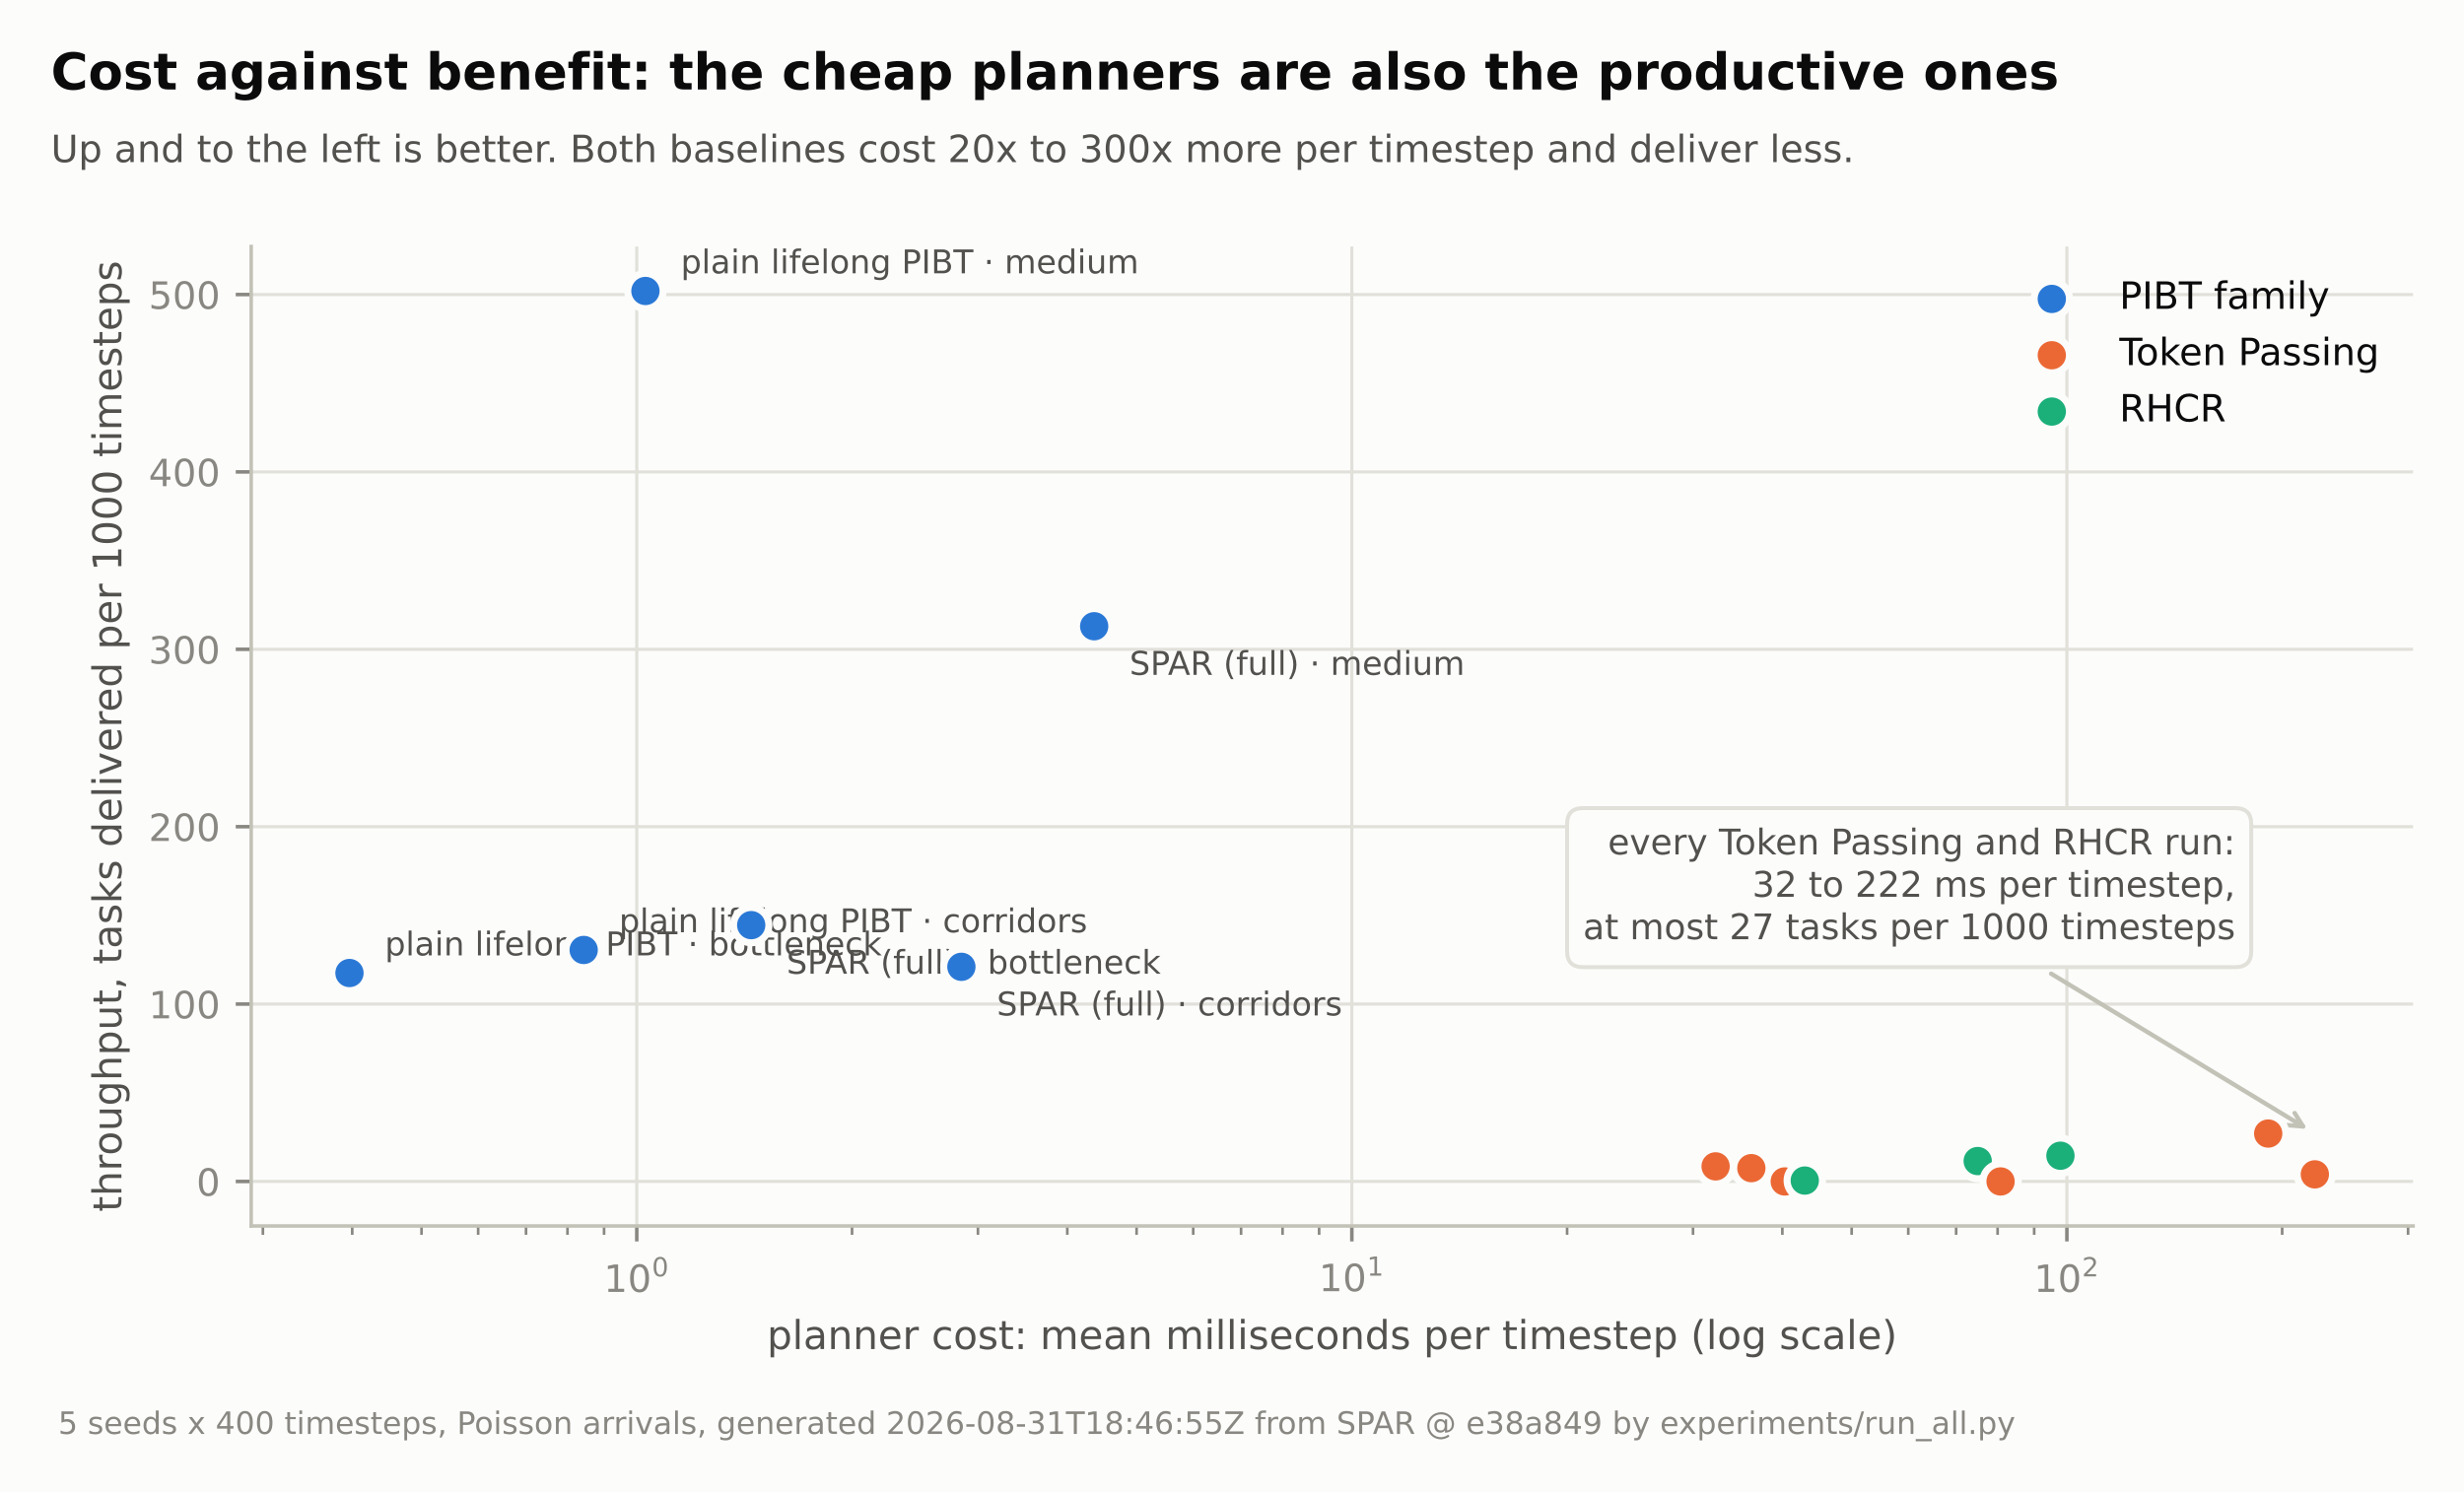
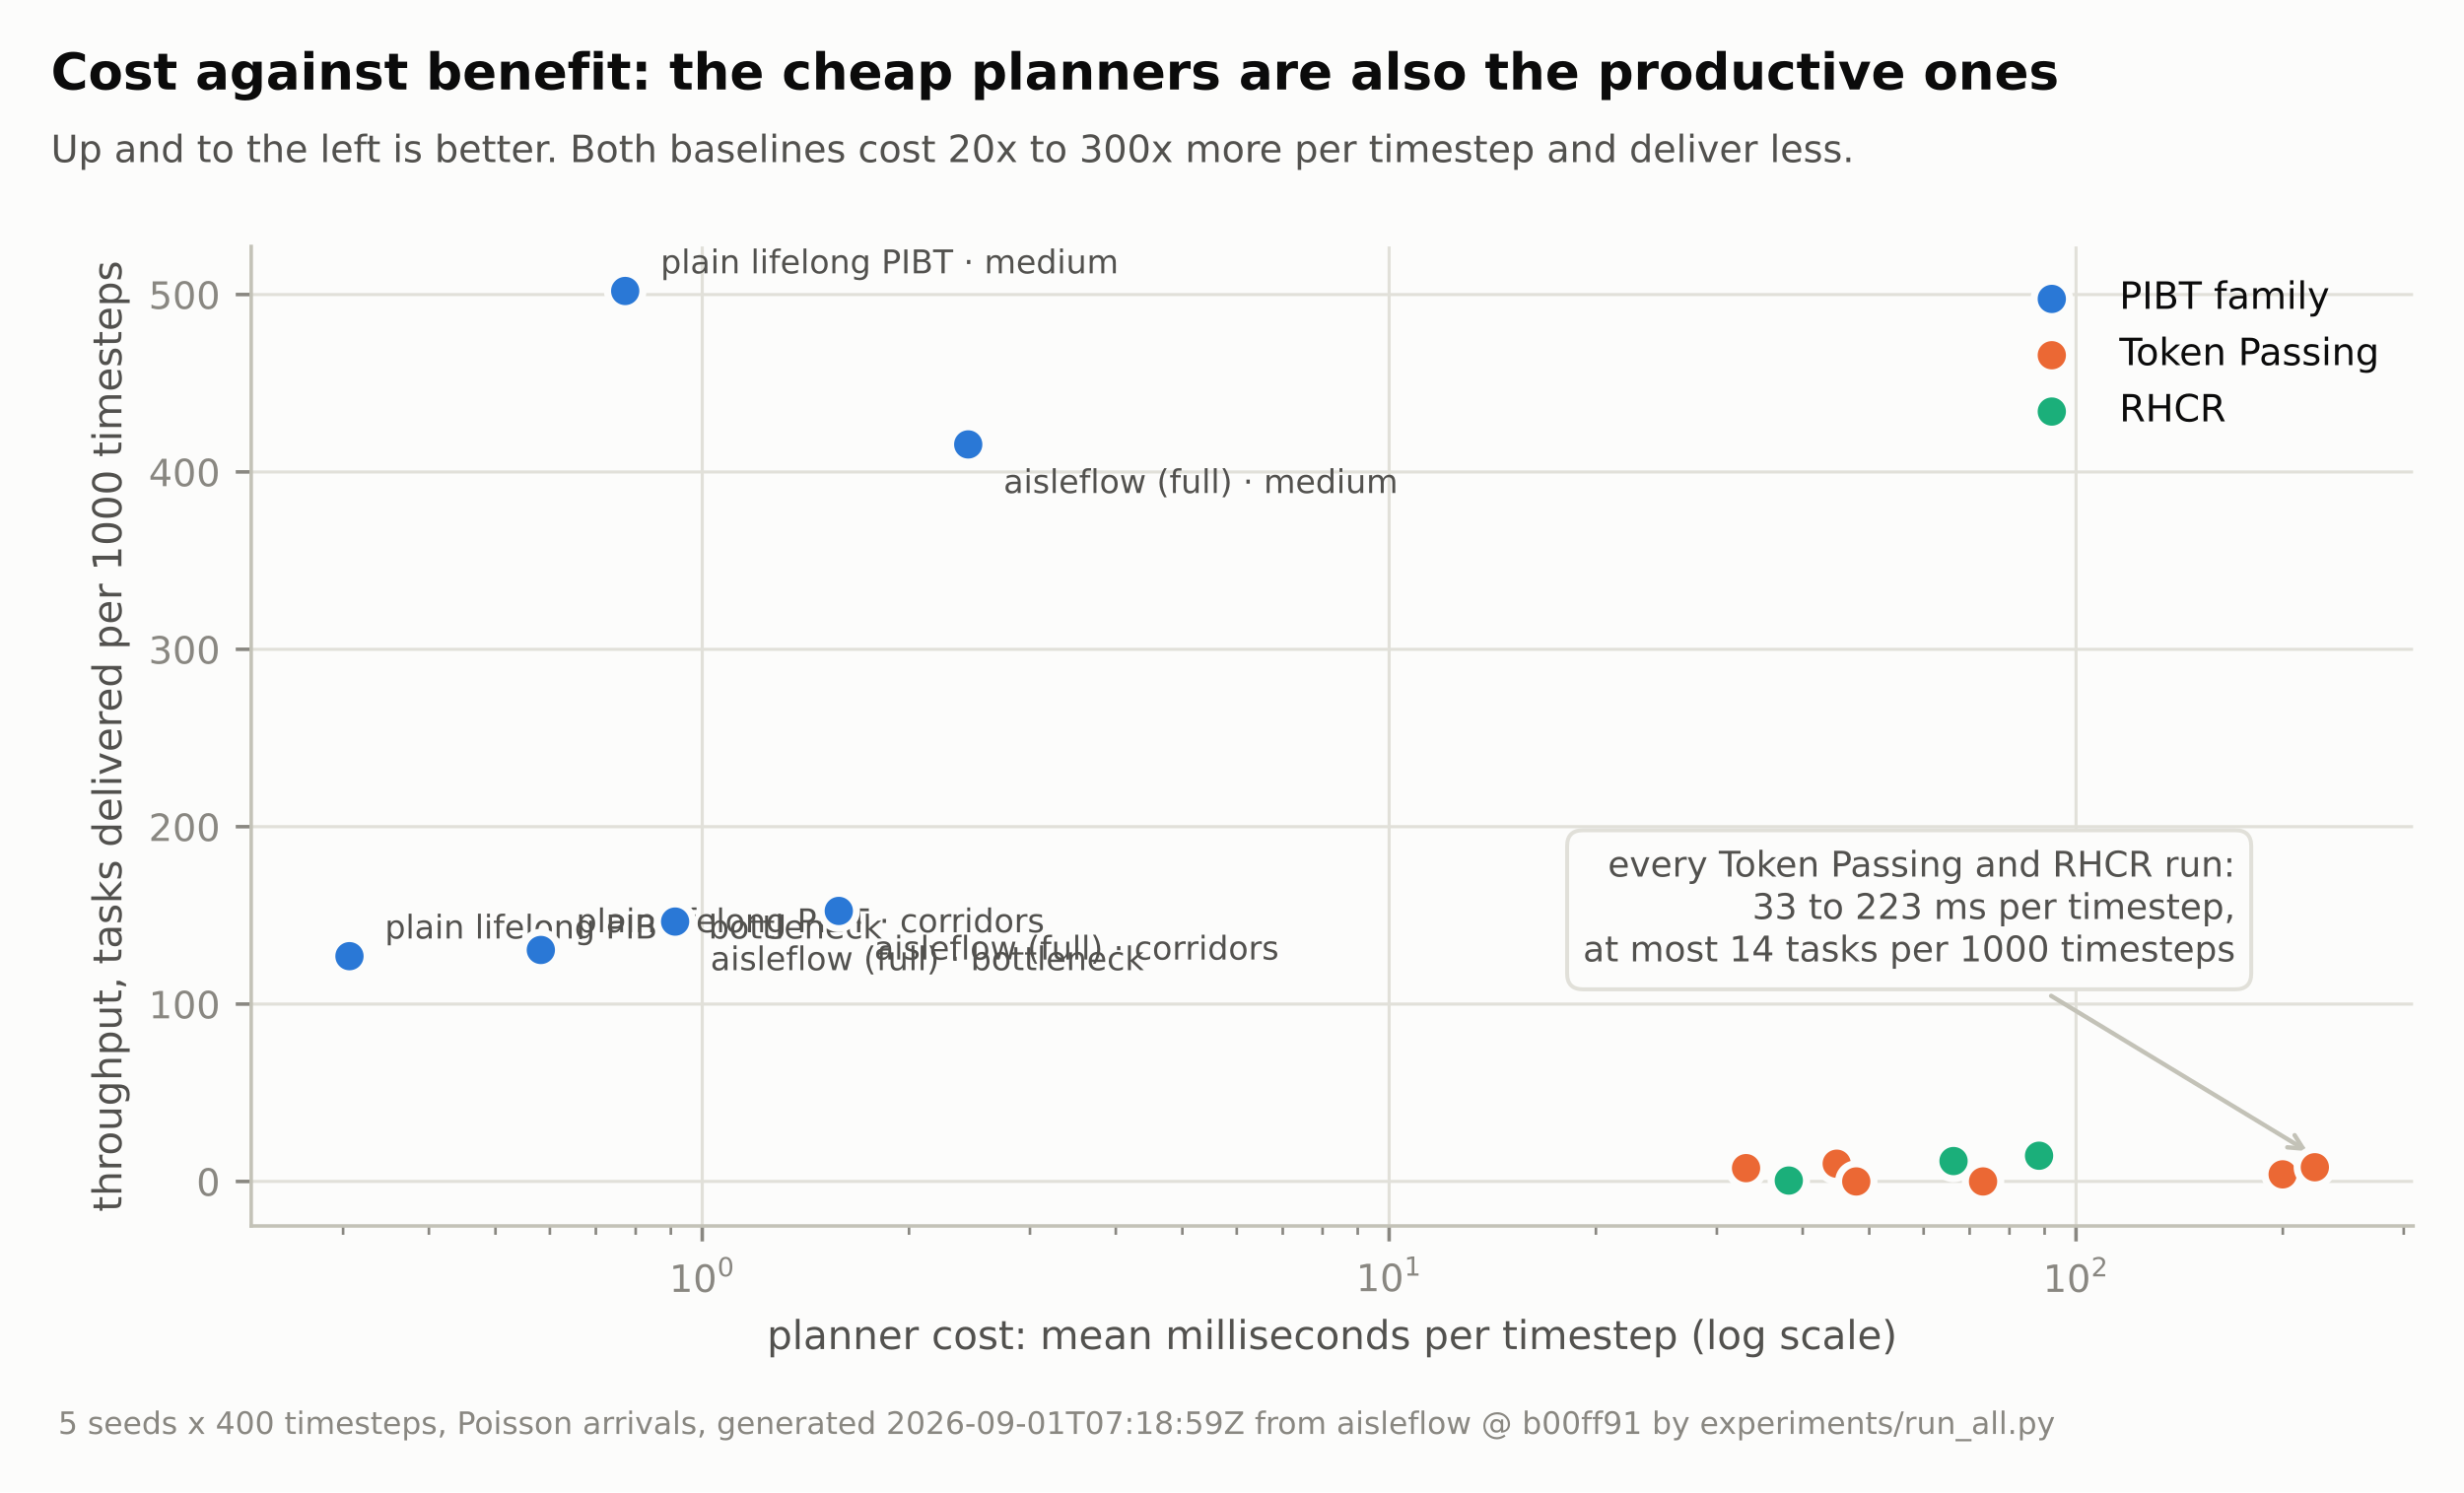
<svg xmlns="http://www.w3.org/2000/svg" xmlns:xlink="http://www.w3.org/1999/xlink" width="557.784pt" height="337.853pt" viewBox="0 0 557.784 337.853" version="1.1">
  <defs>
    <style type="text/css">*{stroke-linejoin: round; stroke-linecap: butt}</style>
  </defs>
  <g id="figure_1">
    <g id="patch_1">
      <path d="M 0 337.853  L 557.784 337.853  L 557.784 0  L 0 0  z " style="fill: #fcfcfb" />
    </g>
    <g id="axes_1">
      <g id="patch_2">
        <path d="M 56.866 277.562  L 546.264 277.562  L 546.264 55.8  L 56.866 55.8  z " style="fill: #fcfcfb" />
      </g>
      <g id="matplotlib.axis_1">
        <g id="xtick_1">
          <g id="line2d_1">
-             <path d="M 144.15 277.562  L 144.15 55.8  " clip-path="url(#p4922a4fc79)" style="fill: none; stroke: #e1e0d9; stroke-width: 0.7; stroke-linecap: square" />
+             <path d="M 158.973 277.562  L 158.973 55.8  " clip-path="url(#p6cbd26df76)" style="fill: none; stroke: #e1e0d9; stroke-width: 0.7; stroke-linecap: square" />
          </g>
          <g id="line2d_2">
            <defs>
-               <path id="m2667503a73" d="M 0 0  L 0 3.5  " style="stroke: #898781; stroke-width: 0.8" />
+               <path id="m281d60da5f" d="M 0 0  L 0 3.5  " style="stroke: #898781; stroke-width: 0.8" />
            </defs>
            <g>
-               <use xlink:href="#m2667503a73" x="144.15" y="277.562" style="fill: #898781; stroke: #898781; stroke-width: 0.8" />
+               <use xlink:href="#m281d60da5f" x="158.973" y="277.562" style="fill: #898781; stroke: #898781; stroke-width: 0.8" />
            </g>
          </g>
          <g id="text_1">
-             <g style="fill: #898781" transform="translate(136.6704 292.5523)">
+             <g style="fill: #898781" transform="translate(151.4929 292.5523)">
              <text>
                <tspan x="0" y="-0.071" style="font-size: 8.5px; font-family: 'DejaVu Sans'; fill: #898781">1</tspan>
                <tspan x="5.408" y="-0.071" style="font-size: 8.5px; font-family: 'DejaVu Sans'; fill: #898781">0</tspan>
                <tspan x="10.897" y="-3.581" style="font-size: 5.95px; font-family: 'DejaVu Sans'; fill: #898781">0</tspan>
              </text>
            </g>
          </g>
        </g>
        <g id="xtick_2">
          <g id="line2d_3">
-             <path d="M 306.021 277.562  L 306.021 55.8  " clip-path="url(#p4922a4fc79)" style="fill: none; stroke: #e1e0d9; stroke-width: 0.7; stroke-linecap: square" />
+             <path d="M 314.466 277.562  L 314.466 55.8  " clip-path="url(#p6cbd26df76)" style="fill: none; stroke: #e1e0d9; stroke-width: 0.7; stroke-linecap: square" />
          </g>
          <g id="line2d_4">
            <g>
-               <use xlink:href="#m2667503a73" x="306.021" y="277.562" style="fill: #898781; stroke: #898781; stroke-width: 0.8" />
+               <use xlink:href="#m281d60da5f" x="314.466" y="277.562" style="fill: #898781; stroke: #898781; stroke-width: 0.8" />
            </g>
          </g>
          <g id="text_2">
-             <g style="fill: #898781" transform="translate(298.5412 292.4673)">
+             <g style="fill: #898781" transform="translate(306.9861 292.4673)">
              <text>
                <tspan x="0" y="-0.147" style="font-size: 8.5px; font-family: 'DejaVu Sans'; fill: #898781">1</tspan>
                <tspan x="5.408" y="-0.147" style="font-size: 8.5px; font-family: 'DejaVu Sans'; fill: #898781">0</tspan>
                <tspan x="10.897" y="-3.658" style="font-size: 5.95px; font-family: 'DejaVu Sans'; fill: #898781">1</tspan>
              </text>
            </g>
          </g>
        </g>
        <g id="xtick_3">
          <g id="line2d_5">
-             <path d="M 467.892 277.562  L 467.892 55.8  " clip-path="url(#p4922a4fc79)" style="fill: none; stroke: #e1e0d9; stroke-width: 0.7; stroke-linecap: square" />
+             <path d="M 469.959 277.562  L 469.959 55.8  " clip-path="url(#p6cbd26df76)" style="fill: none; stroke: #e1e0d9; stroke-width: 0.7; stroke-linecap: square" />
          </g>
          <g id="line2d_6">
            <g>
-               <use xlink:href="#m2667503a73" x="467.892" y="277.562" style="fill: #898781; stroke: #898781; stroke-width: 0.8" />
+               <use xlink:href="#m281d60da5f" x="469.959" y="277.562" style="fill: #898781; stroke: #898781; stroke-width: 0.8" />
            </g>
          </g>
          <g id="text_3">
-             <g style="fill: #898781" transform="translate(460.412 292.5523)">
+             <g style="fill: #898781" transform="translate(462.4792 292.5523)">
              <text>
                <tspan x="0" y="-0.071" style="font-size: 8.5px; font-family: 'DejaVu Sans'; fill: #898781">1</tspan>
                <tspan x="5.408" y="-0.071" style="font-size: 8.5px; font-family: 'DejaVu Sans'; fill: #898781">0</tspan>
                <tspan x="10.897" y="-3.581" style="font-size: 5.95px; font-family: 'DejaVu Sans'; fill: #898781">2</tspan>
              </text>
            </g>
          </g>
        </g>
        <g id="xtick_4">
          <g id="line2d_7">
            <defs>
-               <path id="m9bf24ceb3c" d="M 0 0  L 0 2  " style="stroke: #898781; stroke-width: 0.6" />
+               <path id="m025924d8f1" d="M 0 0  L 0 2  " style="stroke: #898781; stroke-width: 0.6" />
            </defs>
            <g>
-               <use xlink:href="#m9bf24ceb3c" x="59.512" y="277.562" style="fill: #898781; stroke: #898781; stroke-width: 0.6" />
+               <use xlink:href="#m025924d8f1" x="77.669" y="277.562" style="fill: #898781; stroke: #898781; stroke-width: 0.6" />
            </g>
          </g>
        </g>
        <g id="xtick_5">
          <g id="line2d_8">
            <g>
-               <use xlink:href="#m9bf24ceb3c" x="79.735" y="277.562" style="fill: #898781; stroke: #898781; stroke-width: 0.6" />
+               <use xlink:href="#m025924d8f1" x="97.096" y="277.562" style="fill: #898781; stroke: #898781; stroke-width: 0.6" />
            </g>
          </g>
        </g>
        <g id="xtick_6">
          <g id="line2d_9">
            <g>
-               <use xlink:href="#m9bf24ceb3c" x="95.422" y="277.562" style="fill: #898781; stroke: #898781; stroke-width: 0.6" />
+               <use xlink:href="#m025924d8f1" x="112.165" y="277.562" style="fill: #898781; stroke: #898781; stroke-width: 0.6" />
            </g>
          </g>
        </g>
        <g id="xtick_7">
          <g id="line2d_10">
            <g>
-               <use xlink:href="#m9bf24ceb3c" x="108.24" y="277.562" style="fill: #898781; stroke: #898781; stroke-width: 0.6" />
+               <use xlink:href="#m025924d8f1" x="124.477" y="277.562" style="fill: #898781; stroke: #898781; stroke-width: 0.6" />
            </g>
          </g>
        </g>
        <g id="xtick_8">
          <g id="line2d_11">
            <g>
-               <use xlink:href="#m9bf24ceb3c" x="119.076" y="277.562" style="fill: #898781; stroke: #898781; stroke-width: 0.6" />
+               <use xlink:href="#m025924d8f1" x="134.887" y="277.562" style="fill: #898781; stroke: #898781; stroke-width: 0.6" />
            </g>
          </g>
        </g>
        <g id="xtick_9">
          <g id="line2d_12">
            <g>
-               <use xlink:href="#m9bf24ceb3c" x="128.463" y="277.562" style="fill: #898781; stroke: #898781; stroke-width: 0.6" />
+               <use xlink:href="#m025924d8f1" x="143.904" y="277.562" style="fill: #898781; stroke: #898781; stroke-width: 0.6" />
            </g>
          </g>
        </g>
        <g id="xtick_10">
          <g id="line2d_13">
            <g>
-               <use xlink:href="#m9bf24ceb3c" x="136.744" y="277.562" style="fill: #898781; stroke: #898781; stroke-width: 0.6" />
+               <use xlink:href="#m025924d8f1" x="151.858" y="277.562" style="fill: #898781; stroke: #898781; stroke-width: 0.6" />
            </g>
          </g>
        </g>
        <g id="xtick_11">
          <g id="line2d_14">
            <g>
-               <use xlink:href="#m9bf24ceb3c" x="192.878" y="277.562" style="fill: #898781; stroke: #898781; stroke-width: 0.6" />
+               <use xlink:href="#m025924d8f1" x="205.781" y="277.562" style="fill: #898781; stroke: #898781; stroke-width: 0.6" />
            </g>
          </g>
        </g>
        <g id="xtick_12">
          <g id="line2d_15">
            <g>
-               <use xlink:href="#m9bf24ceb3c" x="221.382" y="277.562" style="fill: #898781; stroke: #898781; stroke-width: 0.6" />
+               <use xlink:href="#m025924d8f1" x="233.162" y="277.562" style="fill: #898781; stroke: #898781; stroke-width: 0.6" />
            </g>
          </g>
        </g>
        <g id="xtick_13">
          <g id="line2d_16">
            <g>
-               <use xlink:href="#m9bf24ceb3c" x="241.606" y="277.562" style="fill: #898781; stroke: #898781; stroke-width: 0.6" />
+               <use xlink:href="#m025924d8f1" x="252.589" y="277.562" style="fill: #898781; stroke: #898781; stroke-width: 0.6" />
            </g>
          </g>
        </g>
        <g id="xtick_14">
          <g id="line2d_17">
            <g>
-               <use xlink:href="#m9bf24ceb3c" x="257.293" y="277.562" style="fill: #898781; stroke: #898781; stroke-width: 0.6" />
+               <use xlink:href="#m025924d8f1" x="267.658" y="277.562" style="fill: #898781; stroke: #898781; stroke-width: 0.6" />
            </g>
          </g>
        </g>
        <g id="xtick_15">
          <g id="line2d_18">
            <g>
-               <use xlink:href="#m9bf24ceb3c" x="270.11" y="277.562" style="fill: #898781; stroke: #898781; stroke-width: 0.6" />
+               <use xlink:href="#m025924d8f1" x="279.97" y="277.562" style="fill: #898781; stroke: #898781; stroke-width: 0.6" />
            </g>
          </g>
        </g>
        <g id="xtick_16">
          <g id="line2d_19">
            <g>
-               <use xlink:href="#m9bf24ceb3c" x="280.947" y="277.562" style="fill: #898781; stroke: #898781; stroke-width: 0.6" />
+               <use xlink:href="#m025924d8f1" x="290.38" y="277.562" style="fill: #898781; stroke: #898781; stroke-width: 0.6" />
            </g>
          </g>
        </g>
        <g id="xtick_17">
          <g id="line2d_20">
            <g>
-               <use xlink:href="#m9bf24ceb3c" x="290.334" y="277.562" style="fill: #898781; stroke: #898781; stroke-width: 0.6" />
+               <use xlink:href="#m025924d8f1" x="299.397" y="277.562" style="fill: #898781; stroke: #898781; stroke-width: 0.6" />
            </g>
          </g>
        </g>
        <g id="xtick_18">
          <g id="line2d_21">
            <g>
-               <use xlink:href="#m9bf24ceb3c" x="298.614" y="277.562" style="fill: #898781; stroke: #898781; stroke-width: 0.6" />
+               <use xlink:href="#m025924d8f1" x="307.351" y="277.562" style="fill: #898781; stroke: #898781; stroke-width: 0.6" />
            </g>
          </g>
        </g>
        <g id="xtick_19">
          <g id="line2d_22">
            <g>
-               <use xlink:href="#m9bf24ceb3c" x="354.749" y="277.562" style="fill: #898781; stroke: #898781; stroke-width: 0.6" />
+               <use xlink:href="#m025924d8f1" x="361.274" y="277.562" style="fill: #898781; stroke: #898781; stroke-width: 0.6" />
            </g>
          </g>
        </g>
        <g id="xtick_20">
          <g id="line2d_23">
            <g>
-               <use xlink:href="#m9bf24ceb3c" x="383.253" y="277.562" style="fill: #898781; stroke: #898781; stroke-width: 0.6" />
+               <use xlink:href="#m025924d8f1" x="388.655" y="277.562" style="fill: #898781; stroke: #898781; stroke-width: 0.6" />
            </g>
          </g>
        </g>
        <g id="xtick_21">
          <g id="line2d_24">
            <g>
-               <use xlink:href="#m9bf24ceb3c" x="403.477" y="277.562" style="fill: #898781; stroke: #898781; stroke-width: 0.6" />
+               <use xlink:href="#m025924d8f1" x="408.082" y="277.562" style="fill: #898781; stroke: #898781; stroke-width: 0.6" />
            </g>
          </g>
        </g>
        <g id="xtick_22">
          <g id="line2d_25">
            <g>
-               <use xlink:href="#m9bf24ceb3c" x="419.164" y="277.562" style="fill: #898781; stroke: #898781; stroke-width: 0.6" />
+               <use xlink:href="#m025924d8f1" x="423.151" y="277.562" style="fill: #898781; stroke: #898781; stroke-width: 0.6" />
            </g>
          </g>
        </g>
        <g id="xtick_23">
          <g id="line2d_26">
            <g>
-               <use xlink:href="#m9bf24ceb3c" x="431.981" y="277.562" style="fill: #898781; stroke: #898781; stroke-width: 0.6" />
+               <use xlink:href="#m025924d8f1" x="435.463" y="277.562" style="fill: #898781; stroke: #898781; stroke-width: 0.6" />
            </g>
          </g>
        </g>
        <g id="xtick_24">
          <g id="line2d_27">
            <g>
-               <use xlink:href="#m9bf24ceb3c" x="442.818" y="277.562" style="fill: #898781; stroke: #898781; stroke-width: 0.6" />
+               <use xlink:href="#m025924d8f1" x="445.873" y="277.562" style="fill: #898781; stroke: #898781; stroke-width: 0.6" />
            </g>
          </g>
        </g>
        <g id="xtick_25">
          <g id="line2d_28">
            <g>
-               <use xlink:href="#m9bf24ceb3c" x="452.205" y="277.562" style="fill: #898781; stroke: #898781; stroke-width: 0.6" />
+               <use xlink:href="#m025924d8f1" x="454.89" y="277.562" style="fill: #898781; stroke: #898781; stroke-width: 0.6" />
            </g>
          </g>
        </g>
        <g id="xtick_26">
          <g id="line2d_29">
            <g>
-               <use xlink:href="#m9bf24ceb3c" x="460.485" y="277.562" style="fill: #898781; stroke: #898781; stroke-width: 0.6" />
+               <use xlink:href="#m025924d8f1" x="462.844" y="277.562" style="fill: #898781; stroke: #898781; stroke-width: 0.6" />
            </g>
          </g>
        </g>
        <g id="xtick_27">
          <g id="line2d_30">
            <g>
-               <use xlink:href="#m9bf24ceb3c" x="516.62" y="277.562" style="fill: #898781; stroke: #898781; stroke-width: 0.6" />
+               <use xlink:href="#m025924d8f1" x="516.767" y="277.562" style="fill: #898781; stroke: #898781; stroke-width: 0.6" />
            </g>
          </g>
        </g>
        <g id="xtick_28">
          <g id="line2d_31">
            <g>
-               <use xlink:href="#m9bf24ceb3c" x="545.124" y="277.562" style="fill: #898781; stroke: #898781; stroke-width: 0.6" />
+               <use xlink:href="#m025924d8f1" x="544.148" y="277.562" style="fill: #898781; stroke: #898781; stroke-width: 0.6" />
            </g>
          </g>
        </g>
        <g id="text_4">
          <text style="font-size: 9px; font-family: 'DejaVu Sans', sans-serif; text-anchor: middle; fill: #52514e" x="301.565" y="305.433" transform="rotate(-0 301.5651 305.4329)">planner cost: mean milliseconds per timestep (log scale)</text>
        </g>
      </g>
      <g id="matplotlib.axis_2">
        <g id="ytick_1">
          <g id="line2d_32">
-             <path d="M 56.866 267.482  L 546.264 267.482  " clip-path="url(#p4922a4fc79)" style="fill: none; stroke: #e1e0d9; stroke-width: 0.7; stroke-linecap: square" />
+             <path d="M 56.866 267.482  L 546.264 267.482  " clip-path="url(#p6cbd26df76)" style="fill: none; stroke: #e1e0d9; stroke-width: 0.7; stroke-linecap: square" />
          </g>
          <g id="line2d_33">
            <defs>
-               <path id="mf3cf28ed1f" d="M 0 0  L -3.5 0  " style="stroke: #898781; stroke-width: 0.8" />
+               <path id="m50526f12e3" d="M 0 0  L -3.5 0  " style="stroke: #898781; stroke-width: 0.8" />
            </defs>
            <g>
-               <use xlink:href="#mf3cf28ed1f" x="56.866" y="267.482" style="fill: #898781; stroke: #898781; stroke-width: 0.8" />
+               <use xlink:href="#m50526f12e3" x="56.866" y="267.482" style="fill: #898781; stroke: #898781; stroke-width: 0.8" />
            </g>
          </g>
          <g id="text_5">
            <text style="font-size: 8.5px; font-family: 'DejaVu Sans', sans-serif; text-anchor: end; fill: #898781" x="49.866" y="270.711" transform="rotate(-0 49.86611 270.7112)">0</text>
          </g>
        </g>
        <g id="ytick_2">
          <g id="line2d_34">
-             <path d="M 56.866 227.322  L 546.264 227.322  " clip-path="url(#p4922a4fc79)" style="fill: none; stroke: #e1e0d9; stroke-width: 0.7; stroke-linecap: square" />
+             <path d="M 56.866 227.322  L 546.264 227.322  " clip-path="url(#p6cbd26df76)" style="fill: none; stroke: #e1e0d9; stroke-width: 0.7; stroke-linecap: square" />
          </g>
          <g id="line2d_35">
            <g>
-               <use xlink:href="#mf3cf28ed1f" x="56.866" y="227.322" style="fill: #898781; stroke: #898781; stroke-width: 0.8" />
+               <use xlink:href="#m50526f12e3" x="56.866" y="227.322" style="fill: #898781; stroke: #898781; stroke-width: 0.8" />
            </g>
          </g>
          <g id="text_6">
            <text style="font-size: 8.5px; font-family: 'DejaVu Sans', sans-serif; text-anchor: end; fill: #898781" x="49.866" y="230.551" transform="rotate(-0 49.86611 230.5514)">100</text>
          </g>
        </g>
        <g id="ytick_3">
          <g id="line2d_36">
-             <path d="M 56.866 187.163  L 546.264 187.163  " clip-path="url(#p4922a4fc79)" style="fill: none; stroke: #e1e0d9; stroke-width: 0.7; stroke-linecap: square" />
+             <path d="M 56.866 187.163  L 546.264 187.163  " clip-path="url(#p6cbd26df76)" style="fill: none; stroke: #e1e0d9; stroke-width: 0.7; stroke-linecap: square" />
          </g>
          <g id="line2d_37">
            <g>
-               <use xlink:href="#mf3cf28ed1f" x="56.866" y="187.163" style="fill: #898781; stroke: #898781; stroke-width: 0.8" />
+               <use xlink:href="#m50526f12e3" x="56.866" y="187.163" style="fill: #898781; stroke: #898781; stroke-width: 0.8" />
            </g>
          </g>
          <g id="text_7">
            <text style="font-size: 8.5px; font-family: 'DejaVu Sans', sans-serif; text-anchor: end; fill: #898781" x="49.866" y="190.392" transform="rotate(-0 49.86611 190.3916)">200</text>
          </g>
        </g>
        <g id="ytick_4">
          <g id="line2d_38">
-             <path d="M 56.866 147.003  L 546.264 147.003  " clip-path="url(#p4922a4fc79)" style="fill: none; stroke: #e1e0d9; stroke-width: 0.7; stroke-linecap: square" />
+             <path d="M 56.866 147.003  L 546.264 147.003  " clip-path="url(#p6cbd26df76)" style="fill: none; stroke: #e1e0d9; stroke-width: 0.7; stroke-linecap: square" />
          </g>
          <g id="line2d_39">
            <g>
-               <use xlink:href="#mf3cf28ed1f" x="56.866" y="147.003" style="fill: #898781; stroke: #898781; stroke-width: 0.8" />
+               <use xlink:href="#m50526f12e3" x="56.866" y="147.003" style="fill: #898781; stroke: #898781; stroke-width: 0.8" />
            </g>
          </g>
          <g id="text_8">
            <text style="font-size: 8.5px; font-family: 'DejaVu Sans', sans-serif; text-anchor: end; fill: #898781" x="49.866" y="150.232" transform="rotate(-0 49.86611 150.2319)">300</text>
          </g>
        </g>
        <g id="ytick_5">
          <g id="line2d_40">
-             <path d="M 56.866 106.843  L 546.264 106.843  " clip-path="url(#p4922a4fc79)" style="fill: none; stroke: #e1e0d9; stroke-width: 0.7; stroke-linecap: square" />
+             <path d="M 56.866 106.843  L 546.264 106.843  " clip-path="url(#p6cbd26df76)" style="fill: none; stroke: #e1e0d9; stroke-width: 0.7; stroke-linecap: square" />
          </g>
          <g id="line2d_41">
            <g>
-               <use xlink:href="#mf3cf28ed1f" x="56.866" y="106.843" style="fill: #898781; stroke: #898781; stroke-width: 0.8" />
+               <use xlink:href="#m50526f12e3" x="56.866" y="106.843" style="fill: #898781; stroke: #898781; stroke-width: 0.8" />
            </g>
          </g>
          <g id="text_9">
            <text style="font-size: 8.5px; font-family: 'DejaVu Sans', sans-serif; text-anchor: end; fill: #898781" x="49.866" y="110.072" transform="rotate(-0 49.86611 110.0721)">400</text>
          </g>
        </g>
        <g id="ytick_6">
          <g id="line2d_42">
-             <path d="M 56.866 66.683  L 546.264 66.683  " clip-path="url(#p4922a4fc79)" style="fill: none; stroke: #e1e0d9; stroke-width: 0.7; stroke-linecap: square" />
+             <path d="M 56.866 66.683  L 546.264 66.683  " clip-path="url(#p6cbd26df76)" style="fill: none; stroke: #e1e0d9; stroke-width: 0.7; stroke-linecap: square" />
          </g>
          <g id="line2d_43">
            <g>
-               <use xlink:href="#mf3cf28ed1f" x="56.866" y="66.683" style="fill: #898781; stroke: #898781; stroke-width: 0.8" />
+               <use xlink:href="#m50526f12e3" x="56.866" y="66.683" style="fill: #898781; stroke: #898781; stroke-width: 0.8" />
            </g>
          </g>
          <g id="text_10">
            <text style="font-size: 8.5px; font-family: 'DejaVu Sans', sans-serif; text-anchor: end; fill: #898781" x="49.866" y="69.912" transform="rotate(-0 49.86611 69.9123)">500</text>
          </g>
        </g>
        <g id="text_11">
          <text style="font-size: 9px; font-family: 'DejaVu Sans', sans-serif; text-anchor: middle; fill: #52514e" x="27.48" y="166.681" transform="rotate(-90 27.47962 166.6811)">throughput, tasks delivered per 1000 timesteps</text>
        </g>
      </g>
      <g id="patch_3">
        <path d="M 56.866 277.562  L 56.866 55.8  " style="fill: none; stroke: #c3c2b7; stroke-width: 0.8; stroke-linejoin: miter; stroke-linecap: square" />
      </g>
      <g id="patch_4">
        <path d="M 56.866 277.562  L 546.264 277.562  " style="fill: none; stroke: #c3c2b7; stroke-width: 0.8; stroke-linejoin: miter; stroke-linecap: square" />
      </g>
      <g id="text_12">
-         <text style="font-size: 7.4px; font-family: 'DejaVu Sans', sans-serif; text-anchor: start; fill: #52514e" x="87.111" y="216.294" transform="rotate(-0 87.11147 216.2945)">plain lifelong PIBT · bottleneck</text>
+         <text style="font-size: 7.4px; font-family: 'DejaVu Sans', sans-serif; text-anchor: start; fill: #52514e" x="87.111" y="212.479" transform="rotate(-0 87.11147 212.4793)">plain lifelong PIBT · bottleneck</text>
      </g>
      <g id="text_13">
-         <text style="font-size: 7.4px; font-family: 'DejaVu Sans', sans-serif; text-anchor: start; fill: #52514e" x="178.055" y="220.451" transform="rotate(-0 178.0553 220.4513)">SPAR (full) · bottleneck</text>
+         <text style="font-size: 7.4px; font-family: 'DejaVu Sans', sans-serif; text-anchor: start; fill: #52514e" x="160.828" y="219.648" transform="rotate(-0 160.8284 219.6481)">aisleflow (full) · bottleneck</text>
      </g>
      <g id="text_14">
-         <text style="font-size: 7.4px; font-family: 'DejaVu Sans', sans-serif; text-anchor: start; fill: #52514e" x="140.133" y="211.074" transform="rotate(-0 140.1335 211.0737)">plain lifelong PIBT · corridors</text>
+         <text style="font-size: 7.4px; font-family: 'DejaVu Sans', sans-serif; text-anchor: start; fill: #52514e" x="130.431" y="211.074" transform="rotate(-0 130.4308 211.0737)">plain lifelong PIBT · corridors</text>
      </g>
      <g id="text_15">
-         <text style="font-size: 7.4px; font-family: 'DejaVu Sans', sans-serif; text-anchor: start; fill: #52514e" x="225.635" y="229.889" transform="rotate(-0 225.6353 229.8889)">SPAR (full) · corridors</text>
+         <text style="font-size: 7.4px; font-family: 'DejaVu Sans', sans-serif; text-anchor: start; fill: #52514e" x="197.882" y="217.239" transform="rotate(-0 197.8817 217.2385)">aisleflow (full) · corridors</text>
      </g>
      <g id="text_16">
-         <text style="font-size: 7.4px; font-family: 'DejaVu Sans', sans-serif; text-anchor: start; fill: #52514e" x="154.109" y="61.88" transform="rotate(-0 154.1089 61.8801)">plain lifelong PIBT · medium</text>
+         <text style="font-size: 7.4px; font-family: 'DejaVu Sans', sans-serif; text-anchor: start; fill: #52514e" x="149.527" y="61.88" transform="rotate(-0 149.5273 61.8801)">plain lifelong PIBT · medium</text>
      </g>
      <g id="text_17">
-         <text style="font-size: 7.4px; font-family: 'DejaVu Sans', sans-serif; text-anchor: start; fill: #52514e" x="255.693" y="152.782" transform="rotate(-0 255.6932 152.7821)">SPAR (full) · medium</text>
+         <text style="font-size: 7.4px; font-family: 'DejaVu Sans', sans-serif; text-anchor: start; fill: #52514e" x="227.181" y="111.618" transform="rotate(-0 227.1813 111.6183)">aisleflow (full) · medium</text>
      </g>
      <g id="patch_5">
-         <path d="M 464.33 220.449  Q 493.32 238.026 521.354 255.023  " style="fill: none; stroke: #c3c2b7; stroke-linecap: round" />
-         <path d="M 519.447 251.996  L 521.354 255.023  L 517.788 254.733  " style="fill: none; stroke: #c3c2b7; stroke-linecap: round" />
+         <path d="M 464.33 225.469  Q 493.32 243.046 521.354 260.043  " style="fill: none; stroke: #c3c2b7; stroke-linecap: round" />
+         <path d="M 519.447 257.016  L 521.354 260.043  L 517.788 259.752  " style="fill: none; stroke: #c3c2b7; stroke-linecap: round" />
      </g>
      <g id="text_18">
        <g id="patch_6">
-           <path d="M 358.351 218.962  L 506.019 218.962  Q 509.619 218.962 509.619 215.362  L 509.619 186.555  Q 509.619 182.955 506.019 182.955  L 358.351 182.955  Q 354.751 182.955 354.751 186.555  L 354.751 215.362  Q 354.751 218.962 358.351 218.962  z " style="fill: #fcfcfb; stroke: #e1e0d9; stroke-width: 0.9; stroke-linejoin: miter" />
-         </g>
-         <text style="font-size: 8px; font-family: 'DejaVu Sans', sans-serif; fill: #52514e" transform="translate(363.9711 193.4347)">every Token Passing and RHCR run:</text>
-         <text style="font-size: 8px; font-family: 'DejaVu Sans', sans-serif; fill: #52514e" transform="translate(396.6536 203.0369)">32 to 222 ms per timestep,</text>
-         <text style="font-size: 8px; font-family: 'DejaVu Sans', sans-serif; fill: #52514e" transform="translate(358.3511 212.6391)">at most 27 tasks per 1000 timesteps</text>
+           <path d="M 358.351 223.982  L 506.019 223.982  Q 509.619 223.982 509.619 220.382  L 509.619 191.575  Q 509.619 187.975 506.019 187.975  L 358.351 187.975  Q 354.751 187.975 354.751 191.575  L 354.751 220.382  Q 354.751 223.982 358.351 223.982  z " style="fill: #fcfcfb; stroke: #e1e0d9; stroke-width: 0.9; stroke-linejoin: miter" />
+         </g>
+         <text style="font-size: 8px; font-family: 'DejaVu Sans', sans-serif; fill: #52514e" transform="translate(363.9711 198.4547)">every Token Passing and RHCR run:</text>
+         <text style="font-size: 8px; font-family: 'DejaVu Sans', sans-serif; fill: #52514e" transform="translate(396.6536 208.0568)">33 to 223 ms per timestep,</text>
+         <text style="font-size: 8px; font-family: 'DejaVu Sans', sans-serif; fill: #52514e" transform="translate(358.3511 217.659)">at most 14 tasks per 1000 timesteps</text>
      </g>
      <g id="PathCollection_1">
        <defs>
-           <path id="m8fb1753f60" d="M 0 4  C 1.061 4 2.078 3.579 2.828 2.828  C 3.579 2.078 4 1.061 4 0  C 4 -1.061 3.579 -2.078 2.828 -2.828  C 2.078 -3.579 1.061 -4 0 -4  C -1.061 -4 -2.078 -3.579 -2.828 -2.828  C -3.579 -2.078 -4 -1.061 -4 0  C -4 1.061 -3.579 2.078 -2.828 2.828  C -2.078 3.579 -1.061 4 0 4  z " style="stroke: #fcfcfb; stroke-width: 1.6" />
+           <path id="med507e7eec" d="M 0 4  C 1.061 4 2.078 3.579 2.828 2.828  C 3.579 2.078 4 1.061 4 0  C 4 -1.061 3.579 -2.078 2.828 -2.828  C 2.078 -3.579 1.061 -4 0 -4  C -1.061 -4 -2.078 -3.579 -2.828 -2.828  C -3.579 -2.078 -4 -1.061 -4 0  C -4 1.061 -3.579 2.078 -2.828 2.828  C -2.078 3.579 -1.061 4 0 4  z " style="stroke: #fcfcfb; stroke-width: 1.6" />
        </defs>
-         <g clip-path="url(#p4922a4fc79)">
-           <use xlink:href="#m8fb1753f60" x="79.111" y="220.294" style="fill: #2a78d6; stroke: #fcfcfb; stroke-width: 1.6" />
+         <g clip-path="url(#p6cbd26df76)">
+           <use xlink:href="#med507e7eec" x="79.111" y="216.479" style="fill: #2a78d6; stroke: #fcfcfb; stroke-width: 1.6" />
        </g>
      </g>
      <g id="PathCollection_2">
-         <g clip-path="url(#p4922a4fc79)">
-           <use xlink:href="#m8fb1753f60" x="170.055" y="209.451" style="fill: #2a78d6; stroke: #fcfcfb; stroke-width: 1.6" />
+         <g clip-path="url(#p6cbd26df76)">
+           <use xlink:href="#med507e7eec" x="152.828" y="208.648" style="fill: #2a78d6; stroke: #fcfcfb; stroke-width: 1.6" />
        </g>
      </g>
      <g id="PathCollection_3">
        <defs>
-           <path id="mf03fe6398f" d="M 0 4  C 1.061 4 2.078 3.579 2.828 2.828  C 3.579 2.078 4 1.061 4 0  C 4 -1.061 3.579 -2.078 2.828 -2.828  C 2.078 -3.579 1.061 -4 0 -4  C -1.061 -4 -2.078 -3.579 -2.828 -2.828  C -3.579 -2.078 -4 -1.061 -4 0  C -4 1.061 -3.579 2.078 -2.828 2.828  C -2.078 3.579 -1.061 4 0 4  z " style="stroke: #fcfcfb; stroke-width: 1.6" />
+           <path id="mdbb2feed79" d="M 0 4  C 1.061 4 2.078 3.579 2.828 2.828  C 3.579 2.078 4 1.061 4 0  C 4 -1.061 3.579 -2.078 2.828 -2.828  C 2.078 -3.579 1.061 -4 0 -4  C -1.061 -4 -2.078 -3.579 -2.828 -2.828  C -3.579 -2.078 -4 -1.061 -4 0  C -4 1.061 -3.579 2.078 -2.828 2.828  C -2.078 3.579 -1.061 4 0 4  z " style="stroke: #fcfcfb; stroke-width: 1.6" />
        </defs>
-         <g clip-path="url(#p4922a4fc79)">
-           <use xlink:href="#mf03fe6398f" x="396.458" y="264.47" style="fill: #eb6834; stroke: #fcfcfb; stroke-width: 1.6" />
+         <g clip-path="url(#p6cbd26df76)">
+           <use xlink:href="#mdbb2feed79" x="395.263" y="264.47" style="fill: #eb6834; stroke: #fcfcfb; stroke-width: 1.6" />
        </g>
      </g>
      <g id="PathCollection_4">
-         <g clip-path="url(#p4922a4fc79)">
-           <use xlink:href="#mf03fe6398f" x="388.368" y="264.069" style="fill: #eb6834; stroke: #fcfcfb; stroke-width: 1.6" />
+         <g clip-path="url(#p6cbd26df76)">
+           <use xlink:href="#mdbb2feed79" x="415.787" y="263.466" style="fill: #eb6834; stroke: #fcfcfb; stroke-width: 1.6" />
        </g>
      </g>
      <g id="PathCollection_5">
        <defs>
-           <path id="mdd05a0e61f" d="M 0 4  C 1.061 4 2.078 3.579 2.828 2.828  C 3.579 2.078 4 1.061 4 0  C 4 -1.061 3.579 -2.078 2.828 -2.828  C 2.078 -3.579 1.061 -4 0 -4  C -1.061 -4 -2.078 -3.579 -2.828 -2.828  C -3.579 -2.078 -4 -1.061 -4 0  C -4 1.061 -3.579 2.078 -2.828 2.828  C -2.078 3.579 -1.061 4 0 4  z " style="stroke: #fcfcfb; stroke-width: 1.6" />
+           <path id="m3da02fb617" d="M 0 4  C 1.061 4 2.078 3.579 2.828 2.828  C 3.579 2.078 4 1.061 4 0  C 4 -1.061 3.579 -2.078 2.828 -2.828  C 2.078 -3.579 1.061 -4 0 -4  C -1.061 -4 -2.078 -3.579 -2.828 -2.828  C -3.579 -2.078 -4 -1.061 -4 0  C -4 1.061 -3.579 2.078 -2.828 2.828  C -2.078 3.579 -1.061 4 0 4  z " style="stroke: #fcfcfb; stroke-width: 1.6" />
        </defs>
-         <g clip-path="url(#p4922a4fc79)">
-           <use xlink:href="#mdd05a0e61f" x="447.699" y="262.864" style="fill: #1baf7a; stroke: #fcfcfb; stroke-width: 1.6" />
+         <g clip-path="url(#p6cbd26df76)">
+           <use xlink:href="#m3da02fb617" x="442.23" y="262.864" style="fill: #1baf7a; stroke: #fcfcfb; stroke-width: 1.6" />
        </g>
      </g>
      <g id="PathCollection_6">
-         <g clip-path="url(#p4922a4fc79)">
-           <use xlink:href="#m8fb1753f60" x="132.133" y="215.074" style="fill: #2a78d6; stroke: #fcfcfb; stroke-width: 1.6" />
+         <g clip-path="url(#p6cbd26df76)">
+           <use xlink:href="#med507e7eec" x="122.431" y="215.074" style="fill: #2a78d6; stroke: #fcfcfb; stroke-width: 1.6" />
        </g>
      </g>
      <g id="PathCollection_7">
-         <g clip-path="url(#p4922a4fc79)">
-           <use xlink:href="#m8fb1753f60" x="217.635" y="218.889" style="fill: #2a78d6; stroke: #fcfcfb; stroke-width: 1.6" />
+         <g clip-path="url(#p6cbd26df76)">
+           <use xlink:href="#med507e7eec" x="189.882" y="206.239" style="fill: #2a78d6; stroke: #fcfcfb; stroke-width: 1.6" />
        </g>
      </g>
      <g id="PathCollection_8">
-         <g clip-path="url(#p4922a4fc79)">
-           <use xlink:href="#mf03fe6398f" x="452.876" y="267.482" style="fill: #eb6834; stroke: #fcfcfb; stroke-width: 1.6" />
+         <g clip-path="url(#p6cbd26df76)">
+           <use xlink:href="#mdbb2feed79" x="448.912" y="267.482" style="fill: #eb6834; stroke: #fcfcfb; stroke-width: 1.6" />
        </g>
      </g>
      <g id="PathCollection_9">
-         <g clip-path="url(#p4922a4fc79)">
-           <use xlink:href="#mf03fe6398f" x="404.017" y="267.482" style="fill: #eb6834; stroke: #fcfcfb; stroke-width: 1.6" />
+         <g clip-path="url(#p6cbd26df76)">
+           <use xlink:href="#mdbb2feed79" x="420.209" y="267.482" style="fill: #eb6834; stroke: #fcfcfb; stroke-width: 1.6" />
        </g>
      </g>
      <g id="PathCollection_10">
-         <g clip-path="url(#p4922a4fc79)">
-           <use xlink:href="#mdd05a0e61f" x="408.554" y="267.281" style="fill: #1baf7a; stroke: #fcfcfb; stroke-width: 1.6" />
+         <g clip-path="url(#p6cbd26df76)">
+           <use xlink:href="#m3da02fb617" x="404.938" y="267.281" style="fill: #1baf7a; stroke: #fcfcfb; stroke-width: 1.6" />
        </g>
      </g>
      <g id="PathCollection_11">
-         <g clip-path="url(#p4922a4fc79)">
-           <use xlink:href="#m8fb1753f60" x="146.109" y="65.88" style="fill: #2a78d6; stroke: #fcfcfb; stroke-width: 1.6" />
+         <g clip-path="url(#p6cbd26df76)">
+           <use xlink:href="#med507e7eec" x="141.527" y="65.88" style="fill: #2a78d6; stroke: #fcfcfb; stroke-width: 1.6" />
        </g>
      </g>
      <g id="PathCollection_12">
-         <g clip-path="url(#p4922a4fc79)">
-           <use xlink:href="#m8fb1753f60" x="247.693" y="141.782" style="fill: #2a78d6; stroke: #fcfcfb; stroke-width: 1.6" />
+         <g clip-path="url(#p6cbd26df76)">
+           <use xlink:href="#med507e7eec" x="219.181" y="100.618" style="fill: #2a78d6; stroke: #fcfcfb; stroke-width: 1.6" />
        </g>
      </g>
      <g id="PathCollection_13">
-         <g clip-path="url(#p4922a4fc79)">
-           <use xlink:href="#mf03fe6398f" x="524.019" y="265.876" style="fill: #eb6834; stroke: #fcfcfb; stroke-width: 1.6" />
+         <g clip-path="url(#p6cbd26df76)">
+           <use xlink:href="#mdbb2feed79" x="516.734" y="265.876" style="fill: #eb6834; stroke: #fcfcfb; stroke-width: 1.6" />
        </g>
      </g>
      <g id="PathCollection_14">
-         <g clip-path="url(#p4922a4fc79)">
-           <use xlink:href="#mf03fe6398f" x="513.462" y="256.639" style="fill: #eb6834; stroke: #fcfcfb; stroke-width: 1.6" />
+         <g clip-path="url(#p6cbd26df76)">
+           <use xlink:href="#mdbb2feed79" x="524.019" y="264.269" style="fill: #eb6834; stroke: #fcfcfb; stroke-width: 1.6" />
        </g>
      </g>
      <g id="PathCollection_15">
-         <g clip-path="url(#p4922a4fc79)">
-           <use xlink:href="#mdd05a0e61f" x="466.429" y="261.659" style="fill: #1baf7a; stroke: #fcfcfb; stroke-width: 1.6" />
+         <g clip-path="url(#p6cbd26df76)">
+           <use xlink:href="#m3da02fb617" x="461.589" y="261.659" style="fill: #1baf7a; stroke: #fcfcfb; stroke-width: 1.6" />
        </g>
      </g>
      <g id="legend_1">
        <g id="PathCollection_16">
          <g>
-             <use xlink:href="#m8fb1753f60" x="464.474" y="67.677" style="fill: #2a78d6; stroke: #fcfcfb; stroke-width: 1.6" />
+             <use xlink:href="#med507e7eec" x="464.474" y="67.677" style="fill: #2a78d6; stroke: #fcfcfb; stroke-width: 1.6" />
          </g>
        </g>
        <g id="text_19">
          <text style="font-size: 8.5px; font-family: 'DejaVu Sans', sans-serif; text-anchor: start; fill: #0b0b0b" x="479.774" y="69.909" transform="rotate(-0 479.7741 69.90867)">PIBT family</text>
        </g>
        <g id="PathCollection_17">
          <g>
-             <use xlink:href="#mf03fe6398f" x="464.474" y="80.428" style="fill: #eb6834; stroke: #fcfcfb; stroke-width: 1.6" />
+             <use xlink:href="#mdbb2feed79" x="464.474" y="80.428" style="fill: #eb6834; stroke: #fcfcfb; stroke-width: 1.6" />
          </g>
        </g>
        <g id="text_20">
          <text style="font-size: 8.5px; font-family: 'DejaVu Sans', sans-serif; text-anchor: start; fill: #0b0b0b" x="479.774" y="82.659" transform="rotate(-0 479.7741 82.65934)">Token Passing</text>
        </g>
        <g id="PathCollection_18">
          <g>
-             <use xlink:href="#mdd05a0e61f" x="464.474" y="93.179" style="fill: #1baf7a; stroke: #fcfcfb; stroke-width: 1.6" />
+             <use xlink:href="#m3da02fb617" x="464.474" y="93.179" style="fill: #1baf7a; stroke: #fcfcfb; stroke-width: 1.6" />
          </g>
        </g>
        <g id="text_21">
          <text style="font-size: 8.5px; font-family: 'DejaVu Sans', sans-serif; text-anchor: start; fill: #0b0b0b" x="479.774" y="95.41" transform="rotate(-0 479.7741 95.41)">RHCR</text>
        </g>
      </g>
    </g>
    <g id="text_22">
      <text style="font-weight: 700; font-size: 11.5px; font-family: 'DejaVu Sans', sans-serif; text-anchor: start; fill: #0b0b0b" x="11.52" y="20.258" transform="rotate(-0 11.52 20.2582)">Cost against benefit: the cheap planners are also the productive ones</text>
    </g>
    <g id="text_23">
      <text style="font-size: 8.5px; font-family: 'DejaVu Sans', sans-serif; text-anchor: start; fill: #52514e" x="11.52" y="36.699" transform="rotate(-0 11.52 36.69867)">Up and to the left is better. Both baselines cost 20x to 300x more per timestep and deliver less.</text>
    </g>
    <g id="text_24">
-       <text style="font-size: 7px; font-family: 'DejaVu Sans', sans-serif; text-anchor: start; fill: #898781" x="13.162" y="324.651" transform="rotate(-0 13.1616 324.6512)">5 seeds x 400 timesteps, Poisson arrivals, generated 2026-08-31T18:46:55Z from SPAR @ e38a849 by experiments/run_all.py</text>
+       <text style="font-size: 7px; font-family: 'DejaVu Sans', sans-serif; text-anchor: start; fill: #898781" x="13.162" y="324.651" transform="rotate(-0 13.1616 324.6512)">5 seeds x 400 timesteps, Poisson arrivals, generated 2026-09-01T07:18:59Z from aisleflow @ b00ff91 by experiments/run_all.py</text>
    </g>
  </g>
  <defs>
-     <clipPath id="p4922a4fc79">
+     <clipPath id="p6cbd26df76">
      <rect x="56.866" y="55.8" width="489.398" height="221.762" />
    </clipPath>
  </defs>
</svg>
